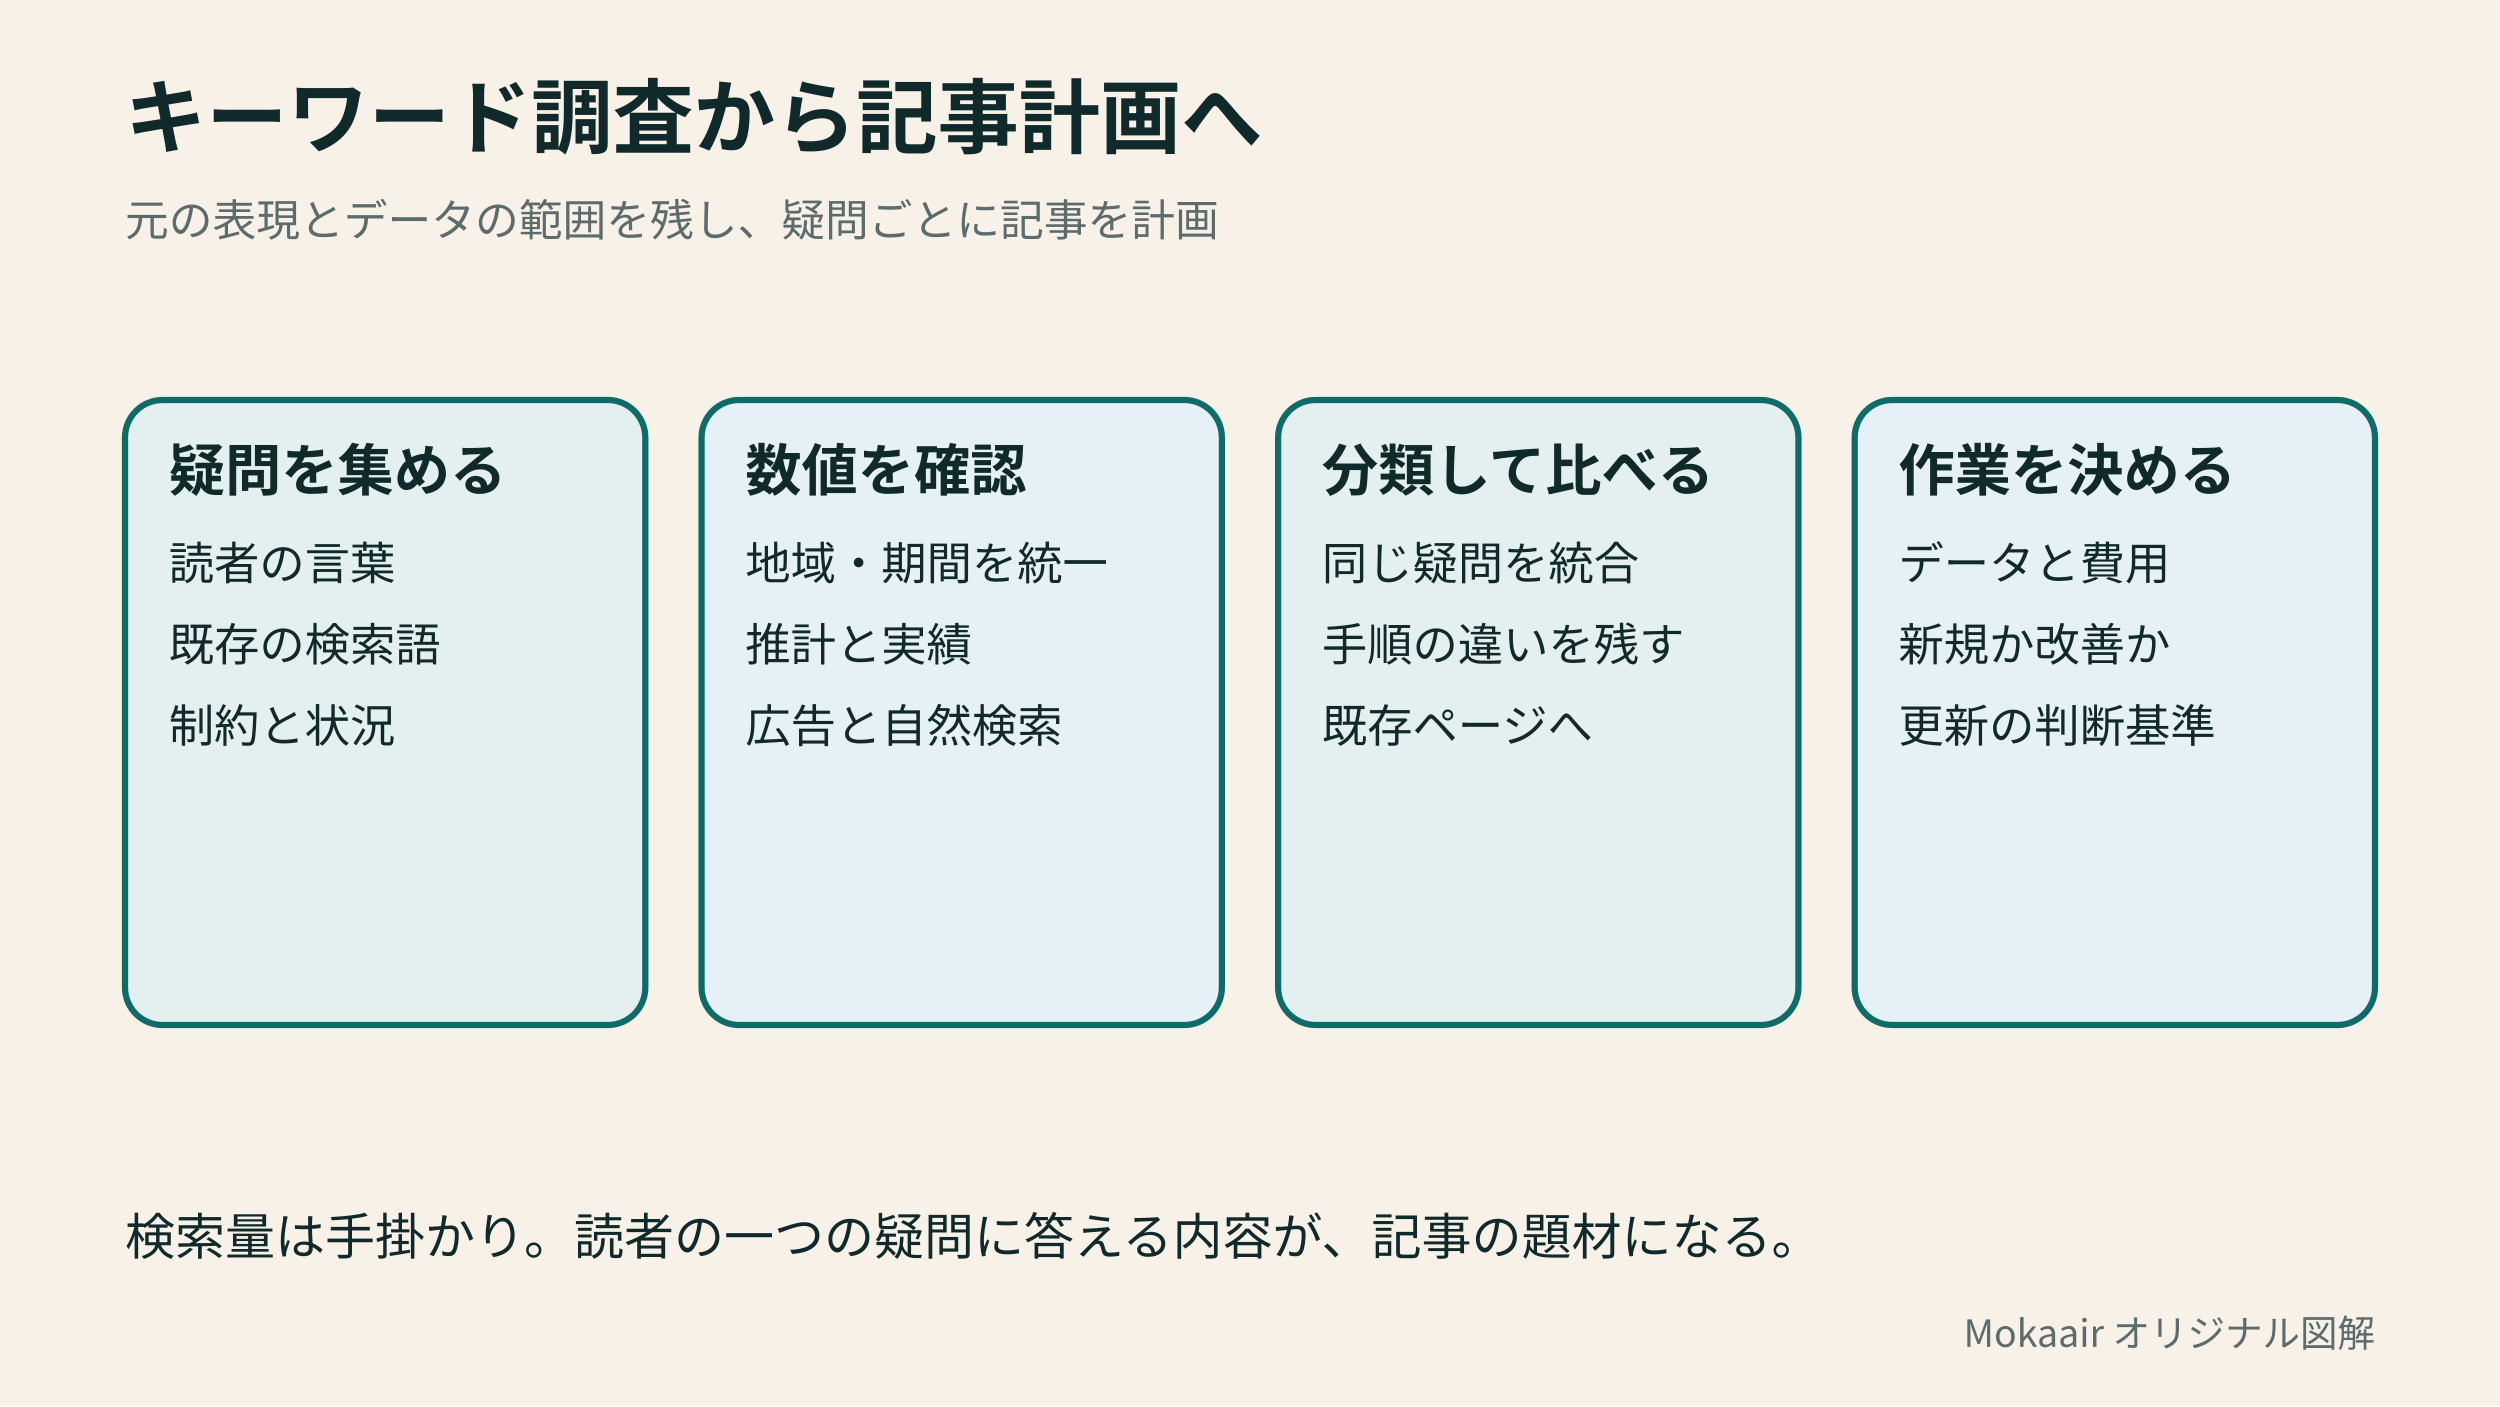
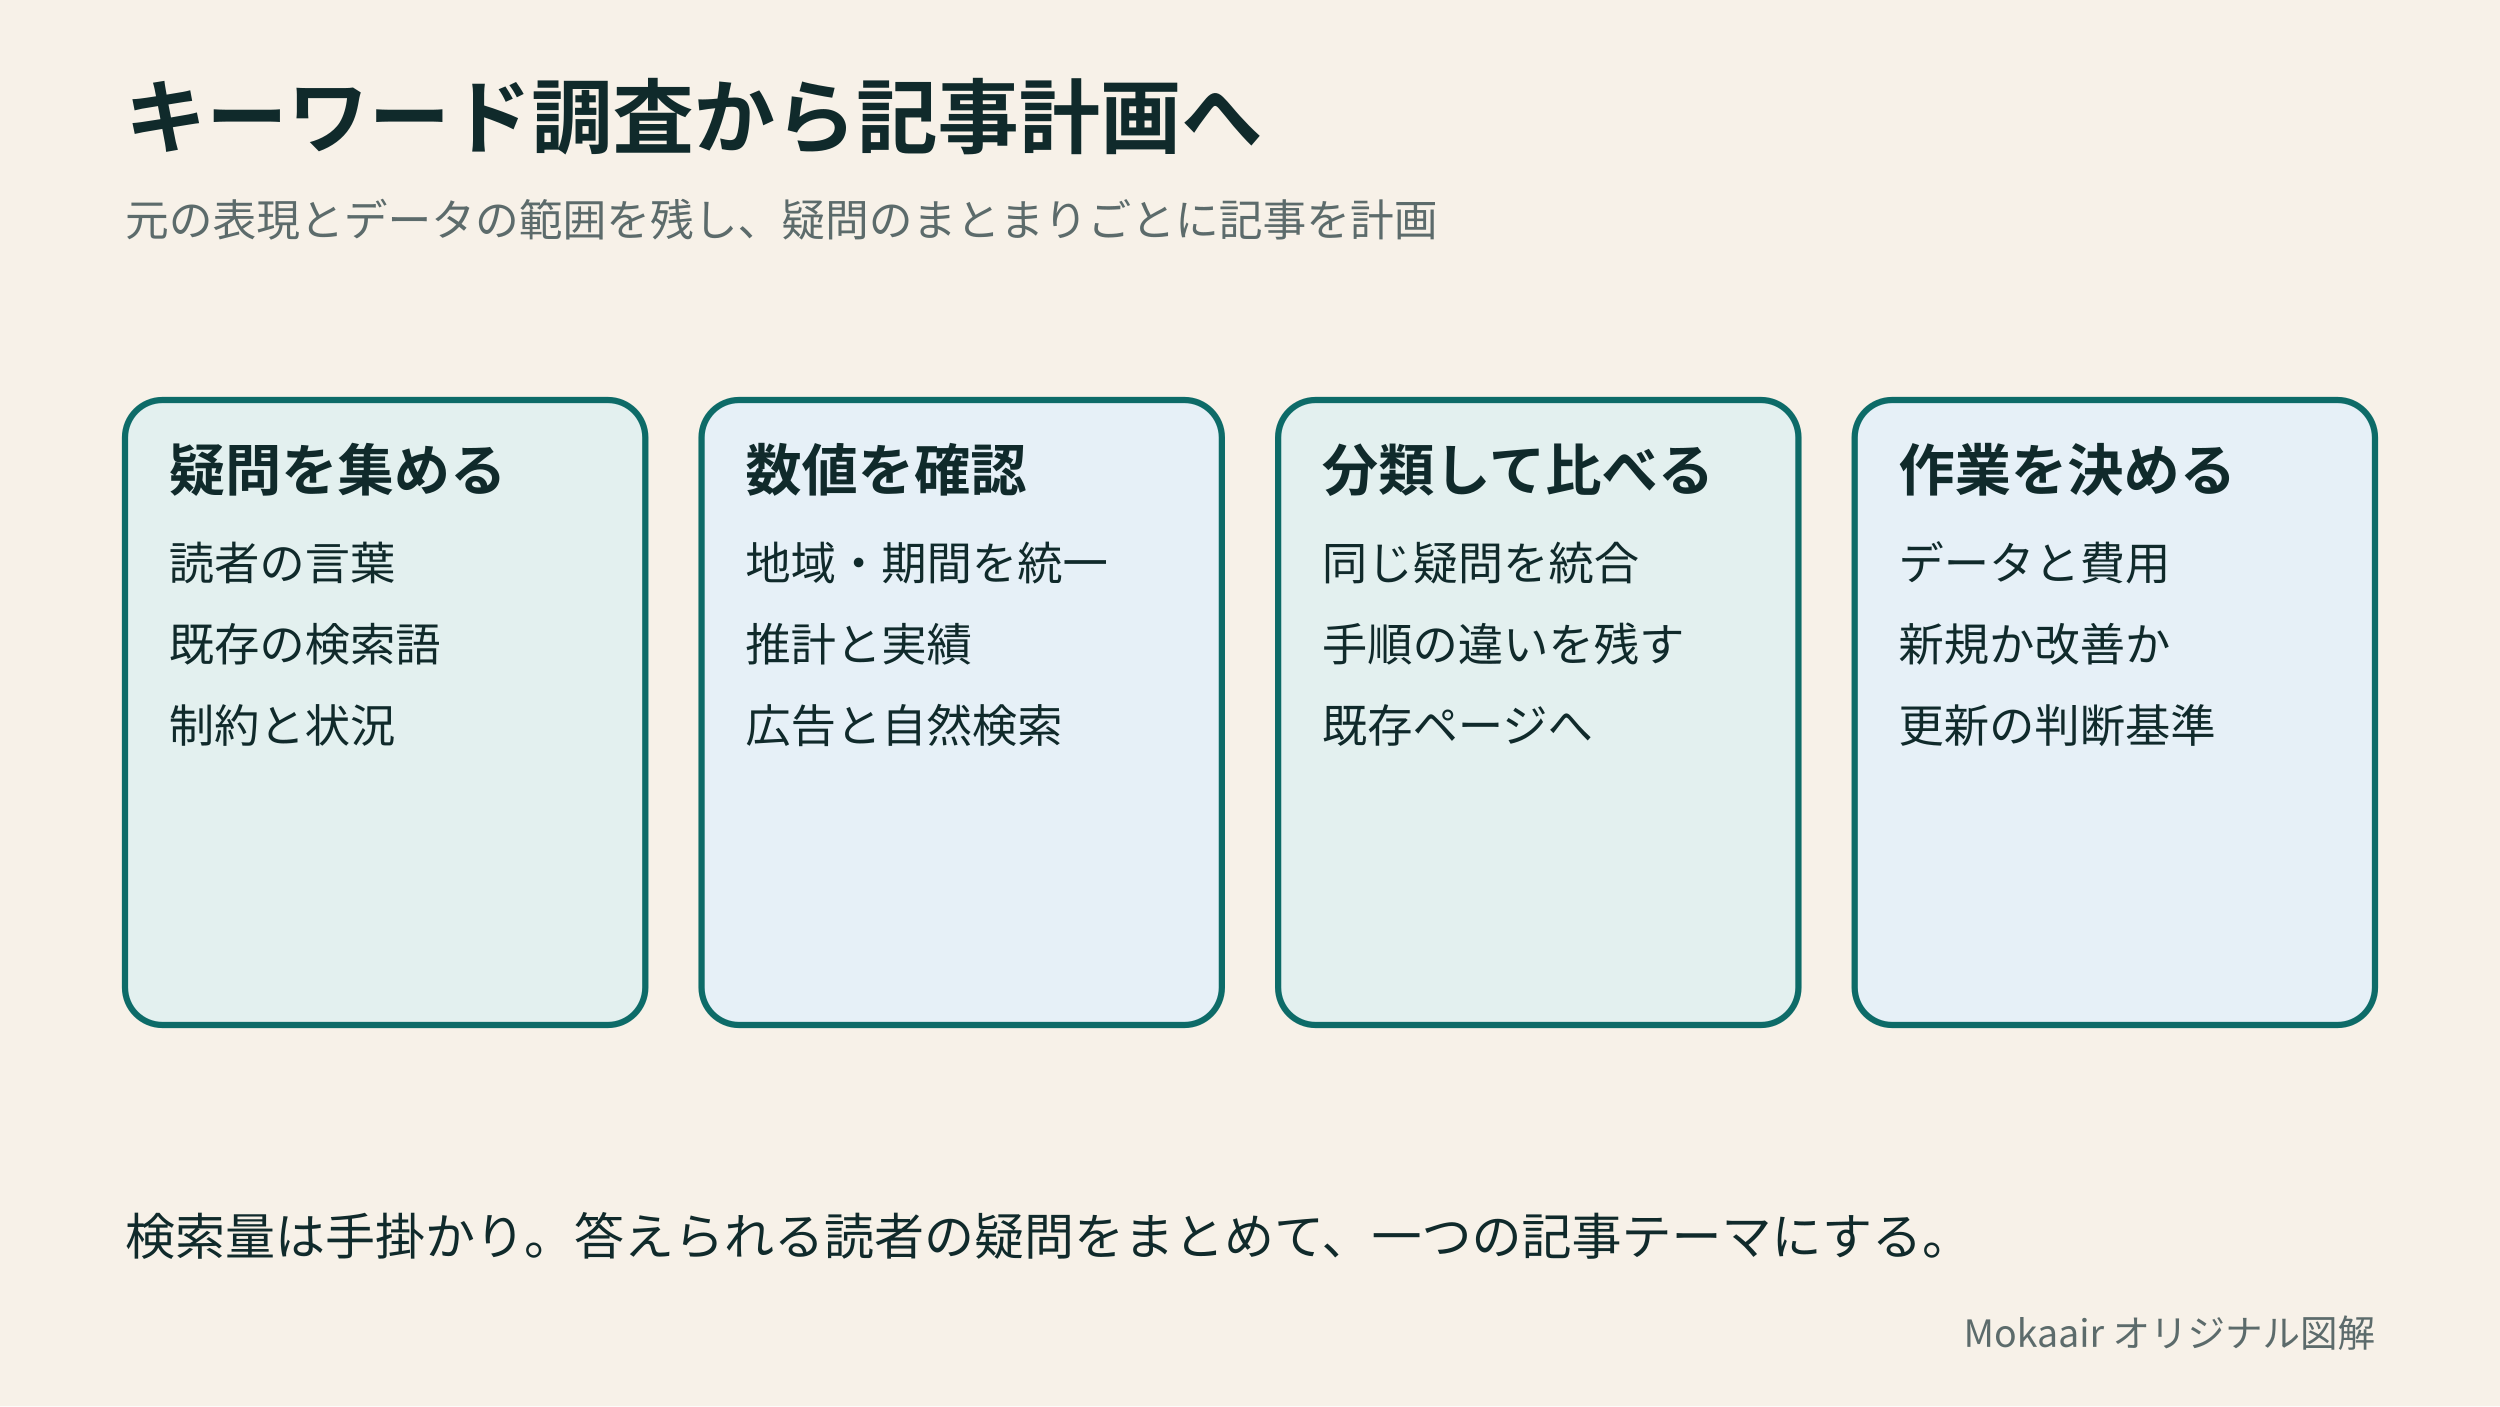
<svg xmlns="http://www.w3.org/2000/svg" viewBox="0 0 1600 900" width="1600" height="900" role="img" aria-labelledby="title desc" font-family="'Noto Sans CJK JP','Yu Gothic',sans-serif">
  <rect width="1600" height="900" fill="#F7F1E8" />
  <text x="80" y="94" font-size="52" fill="#102A2B" text-anchor="start" font-weight="bold">キーワード調査から記事計画へ</text>
-   <text x="80" y="151" font-size="28" fill="#5C6B6B" text-anchor="start" font-weight="normal">元の表現とデータの範囲を残し、疑問ごとに記事を計画</text>
+   <text x="80" y="151" font-size="28" fill="#5C6B6B" text-anchor="start" font-weight="normal">元の表現とデータの範囲を残し、疑問のまとまりごとに記事を計画</text>
  <rect x="80.0" y="256" width="333.0" height="400" rx="24" fill="#E3F0EF" stroke="#0D6B68" stroke-width="4" />
  <text x="108.0" y="314" font-size="36" fill="#102A2B" text-anchor="start" font-weight="bold">疑問を集める</text>
  <text x="108.0" y="371" font-size="29" fill="#102A2B" text-anchor="start" font-weight="normal">読者の言葉</text>
  <text x="108.0" y="423" font-size="29" fill="#102A2B" text-anchor="start" font-weight="normal">既存の検索語</text>
  <text x="108.0" y="475" font-size="29" fill="#102A2B" text-anchor="start" font-weight="normal">制約と状況</text>
  <rect x="449.0" y="256" width="333.0" height="400" rx="24" fill="#E6F0F7" stroke="#0D6B68" stroke-width="4" />
  <text x="477.0" y="314" font-size="36" fill="#102A2B" text-anchor="start" font-weight="bold">数値を確認</text>
  <text x="477.0" y="371" font-size="29" fill="#102A2B" text-anchor="start" font-weight="normal">地域・期間を統一</text>
  <text x="477.0" y="423" font-size="29" fill="#102A2B" text-anchor="start" font-weight="normal">推計と実績</text>
  <text x="477.0" y="475" font-size="29" fill="#102A2B" text-anchor="start" font-weight="normal">広告と自然検索</text>
  <rect x="818.0" y="256" width="333.0" height="400" rx="24" fill="#E3F0EF" stroke="#0D6B68" stroke-width="4" />
  <text x="846.0" y="314" font-size="36" fill="#102A2B" text-anchor="start" font-weight="bold">分類して比べる</text>
  <text x="846.0" y="371" font-size="29" fill="#102A2B" text-anchor="start" font-weight="normal">同じ疑問を統合</text>
  <text x="846.0" y="423" font-size="29" fill="#102A2B" text-anchor="start" font-weight="normal">手順の違いを残す</text>
  <text x="846.0" y="475" font-size="29" fill="#102A2B" text-anchor="start" font-weight="normal">既存ページへ</text>
  <rect x="1187.0" y="256" width="333.0" height="400" rx="24" fill="#E6F0F7" stroke="#0D6B68" stroke-width="4" />
  <text x="1215.0" y="314" font-size="36" fill="#102A2B" text-anchor="start" font-weight="bold">作業を決める</text>
  <text x="1215.0" y="371" font-size="29" fill="#102A2B" text-anchor="start" font-weight="normal">データと費用</text>
  <text x="1215.0" y="423" font-size="29" fill="#102A2B" text-anchor="start" font-weight="normal">新規か改善か</text>
  <text x="1215.0" y="475" font-size="29" fill="#102A2B" text-anchor="start" font-weight="normal">更新の判断基準</text>
-   <text x="80" y="803" font-size="32" fill="#102A2B" text-anchor="start" font-weight="normal">検索量は手掛かり。読者の一つの疑問に答える内容が、記事の題材になる。</text>
+   <text x="80" y="803" font-size="32" fill="#102A2B" text-anchor="start" font-weight="normal">検索量は手掛かり。答えられる読者の疑問をまとめて、一つの記事テーマにする。</text>
  <text x="1520" y="862" font-size="24" fill="#5C6B6B" text-anchor="end" font-weight="normal">Mokaair オリジナル図解</text>
</svg>
